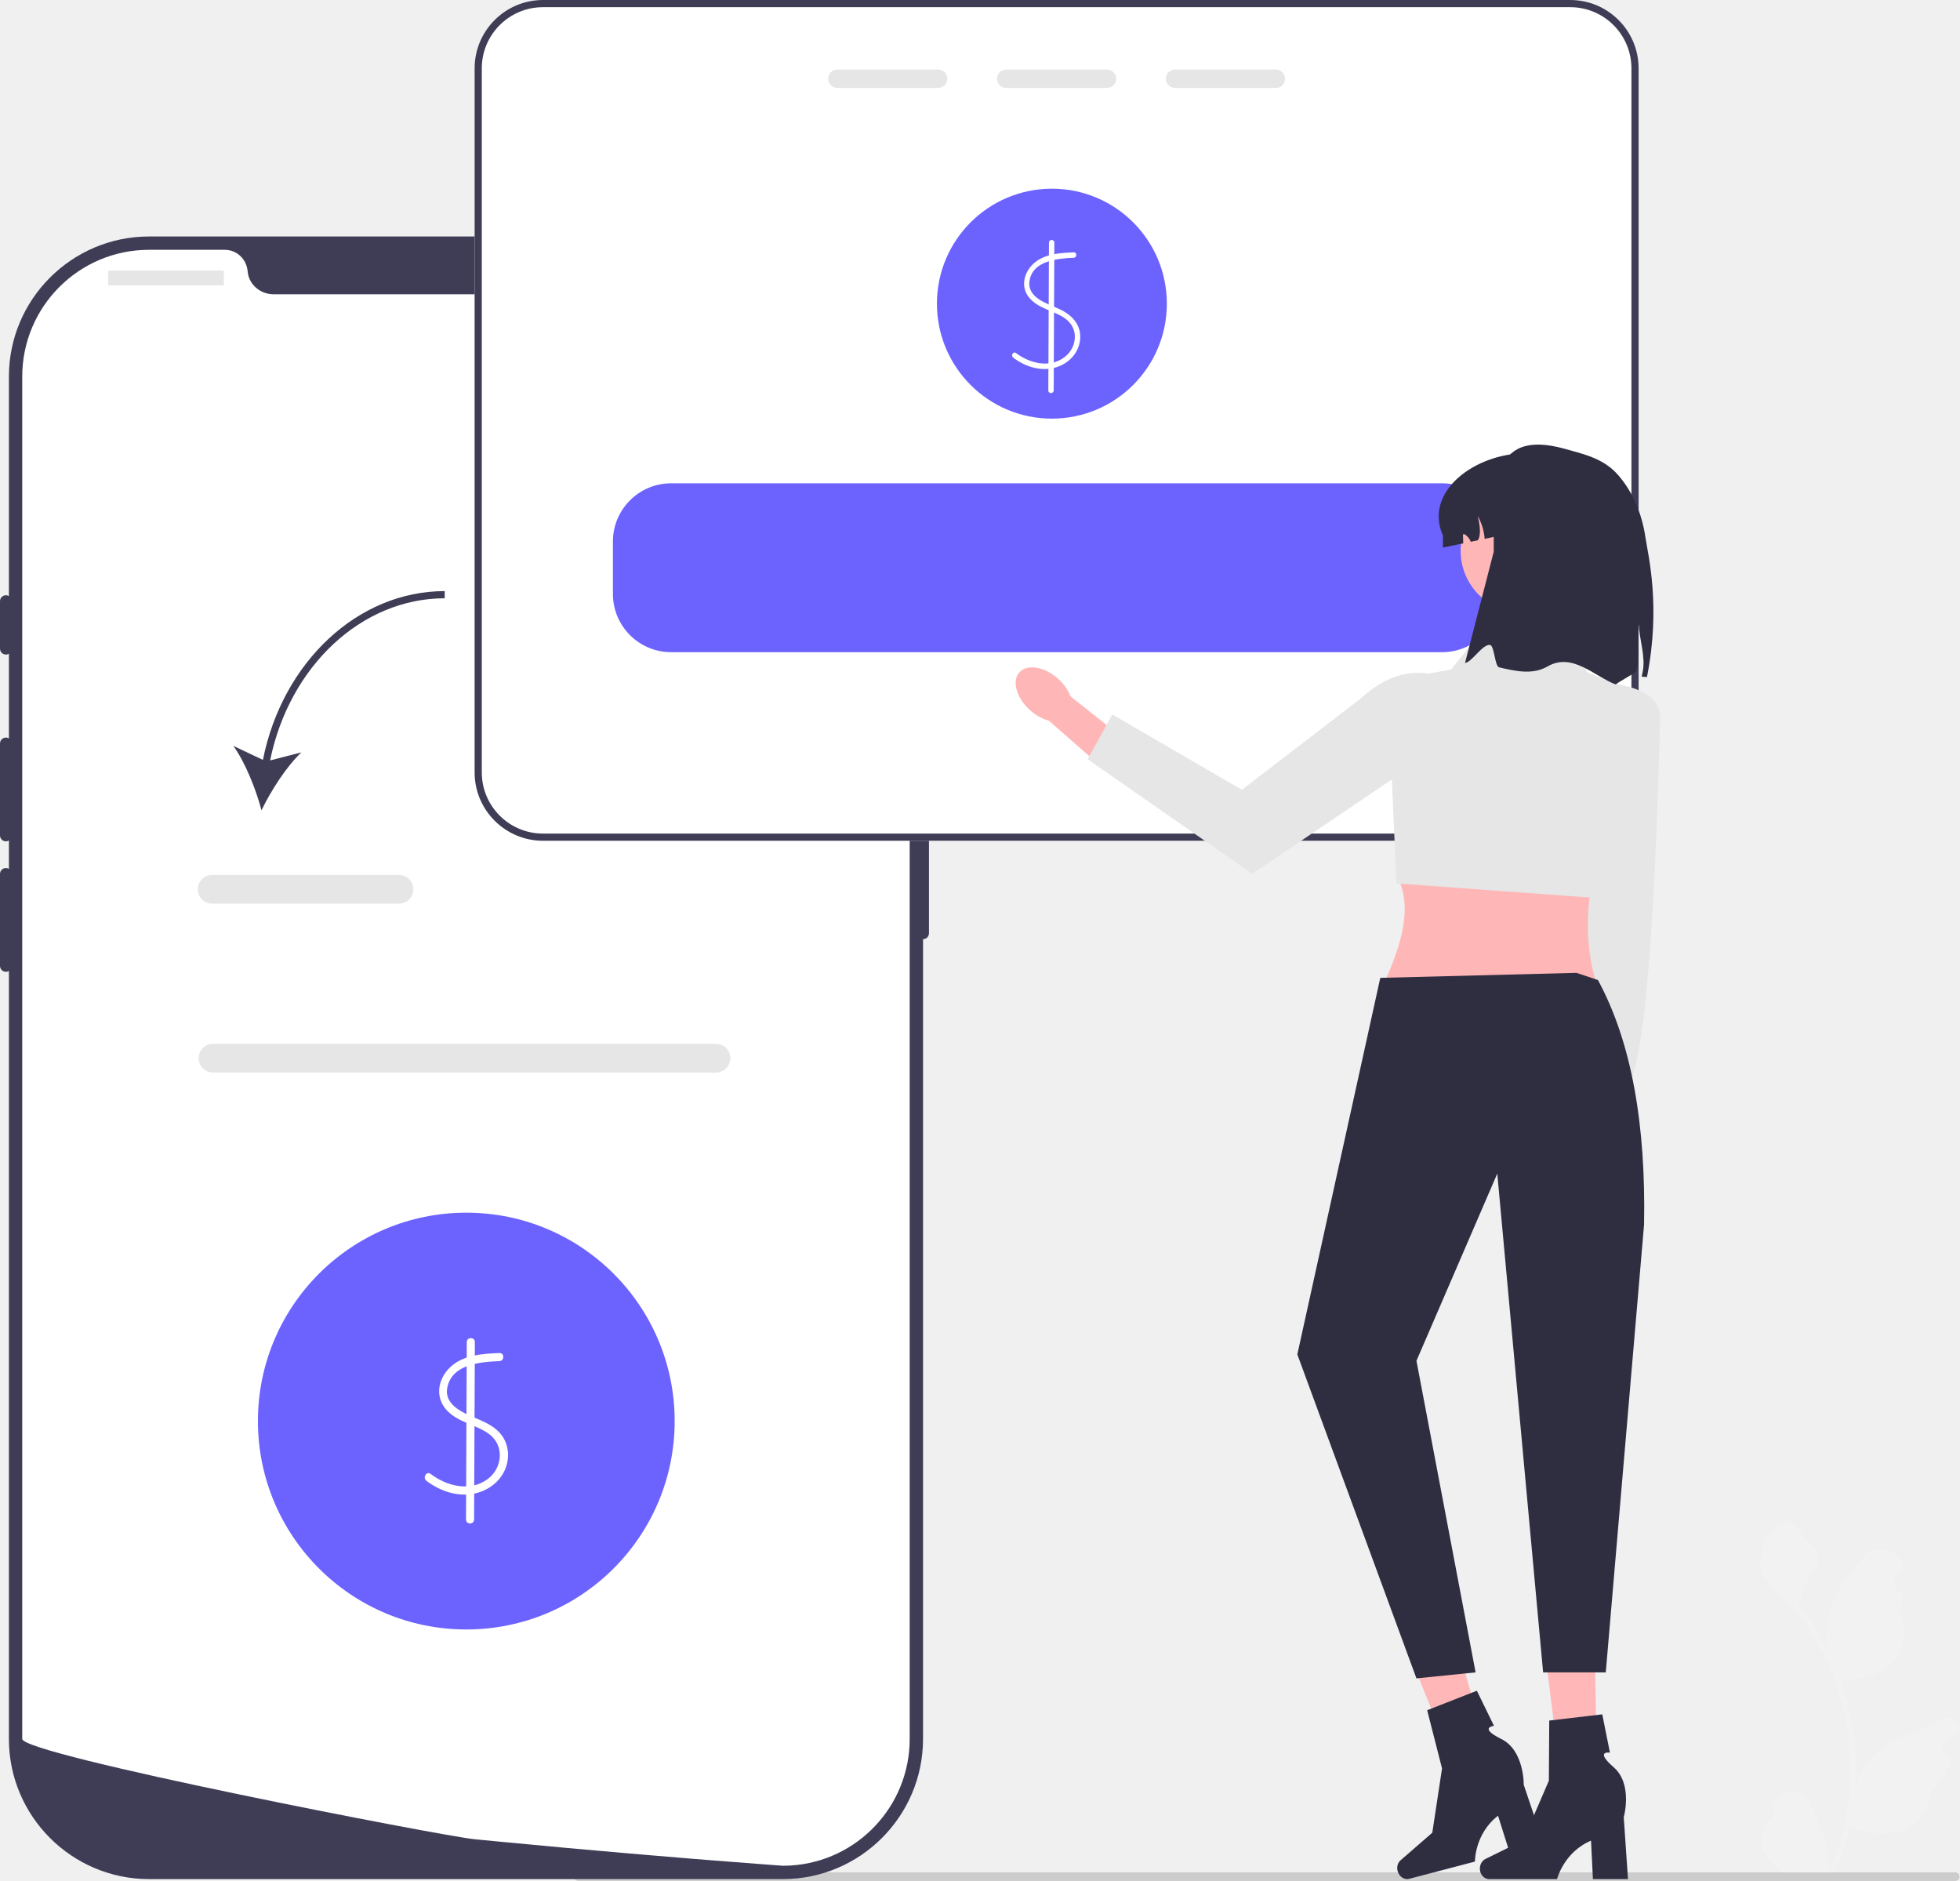
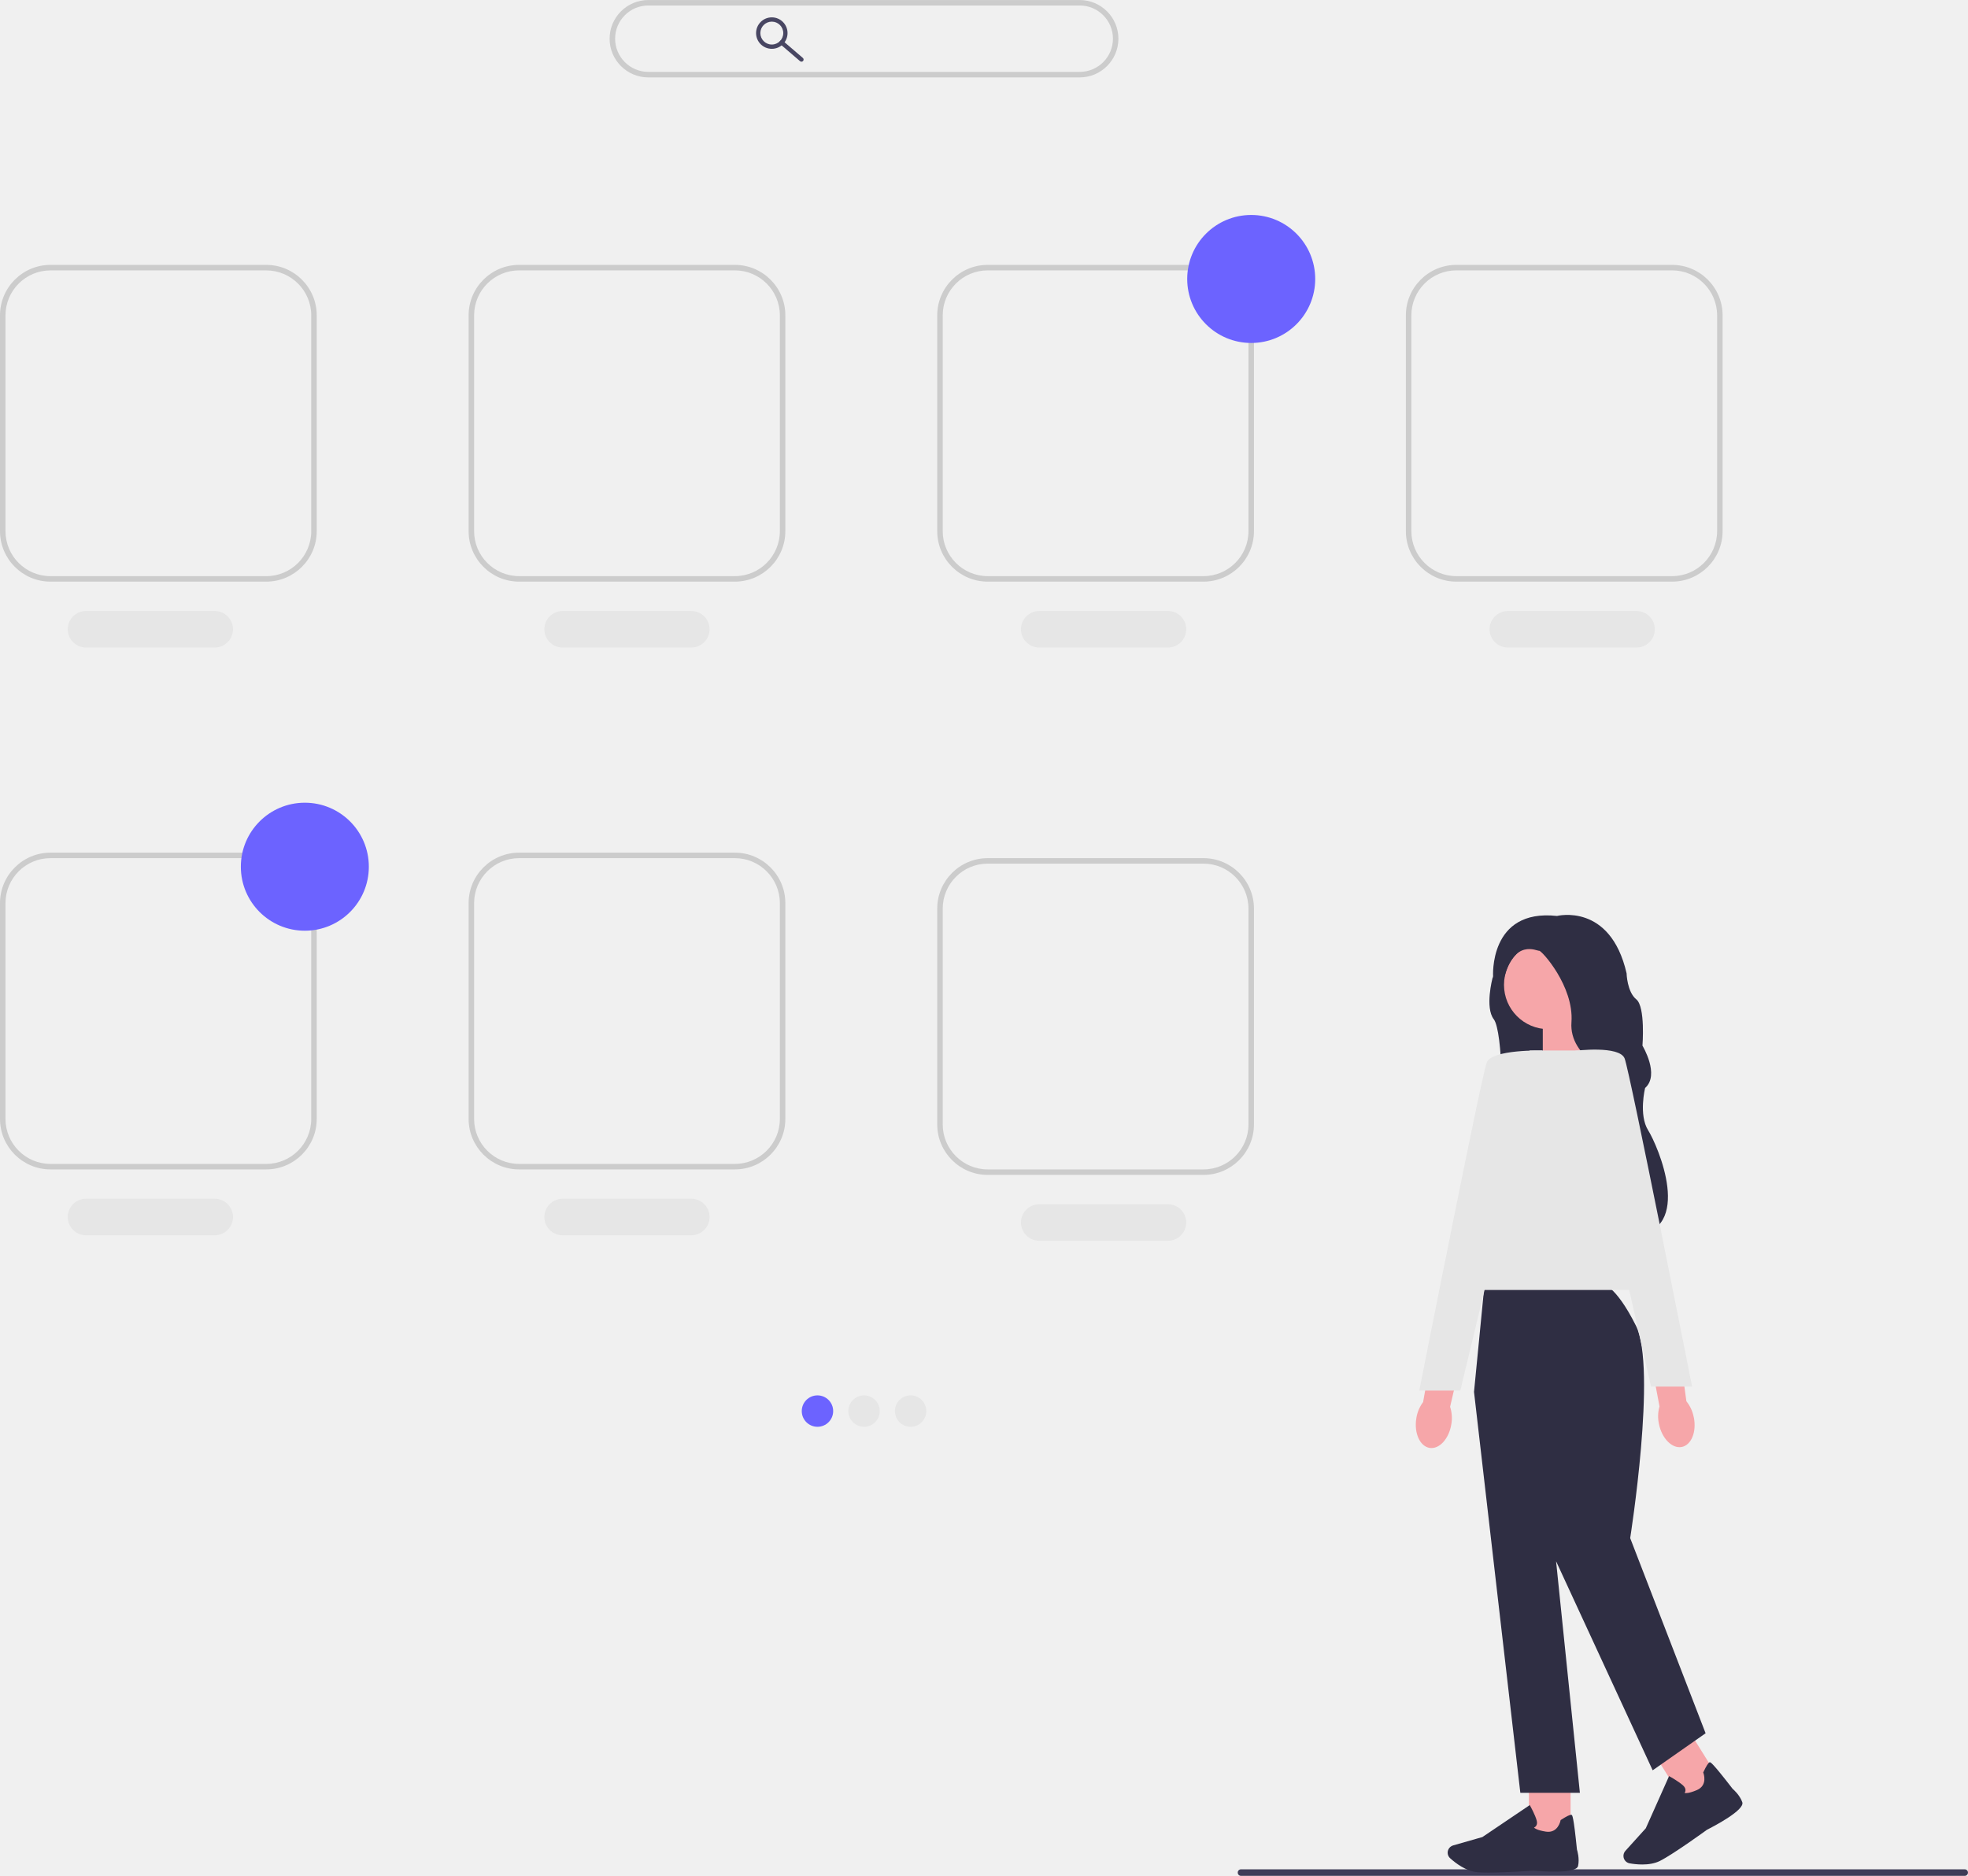
- <svg xmlns="http://www.w3.org/2000/svg" width="545.563" height="523.501" viewBox="0 0 545.563 523.501">
-   <path d="M491.304,507.168c2.066,.129,3.208-2.437,1.645-3.933l-.155-.618c.02-.05,.041-.099,.062-.148,2.089-4.982,9.17-4.947,11.241,.042,1.839,4.428,4.179,8.864,4.756,13.546,.258,2.067,.142,4.172-.316,6.2,4.308-9.411,6.575-19.687,6.575-30.021,0-2.597-.142-5.193-.433-7.783-.239-2.119-.568-4.224-.995-6.31-2.306-11.277-7.299-22.018-14.5-30.99-3.462-1.892-6.349-4.851-8.093-8.397-.626-1.279-1.117-2.655-1.35-4.056,.394,.052,1.486-5.949,1.188-6.317,.549-.833,1.532-1.247,2.131-2.06,2.982-4.043,7.091-3.337,9.236,2.157,4.582,2.313,4.627,6.148,1.815,9.837-1.789,2.347-2.035,5.522-3.604,8.035,.162,.207,.329,.407,.491,.614,2.961,3.798,5.522,7.88,7.681,12.169-.61-4.766,.291-10.508,1.826-14.21,1.748-4.217,5.025-7.769,7.91-11.415,3.466-4.379,10.573-2.468,11.184,3.083,.006,.054,.012,.107,.017,.161-.429,.242-.848,.499-1.259,.77-2.339,1.547-1.531,5.174,1.241,5.602l.063,.01c-.155,1.544-.42,3.074-.807,4.579,3.702,14.316-4.29,19.53-15.701,19.764-.252,.129-.497,.258-.749,.381,1.156,3.255,2.08,6.594,2.764,9.979,.614,2.99,1.04,6.013,1.279,9.049,.297,3.83,.271,7.68-.052,11.503l.019-.136c.82-4.211,3.107-8.145,6.427-10.87,4.946-4.063,11.933-5.559,17.268-8.824,2.568-1.572,5.859,.459,5.411,3.437l-.022,.143c-.794,.323-1.569,.698-2.319,1.117-.429,.242-.848,.499-1.259,.77-2.339,1.547-1.531,5.174,1.241,5.602l.063,.01c.045,.006,.084,.013,.129,.019-1.363,3.236-3.262,6.239-5.639,8.829-2.315,12.497-12.256,13.683-22.89,10.044h-.006c-1.163,5.064-2.861,10.011-5.044,14.726h-18.02c-.065-.2-.123-.407-.181-.607,1.666,.103,3.346,.006,4.986-.297-1.337-1.641-2.674-3.294-4.011-4.935-.032-.032-.058-.065-.084-.097-.678-.84-1.363-1.673-2.041-2.512l-0-.001c-.042-2.578,.267-5.147,.879-7.64l.001-0Z" fill="#f2f2f2" />
-   <path d="M159.753,522.311c0,.66,.53,1.19,1.19,1.19h383.29c.66,0,1.19-.53,1.19-1.19,0-.66-.53-1.19-1.19-1.19H160.943c-.66,0-1.19,.53-1.19,1.19Z" fill="#ccc" />
+ <svg xmlns="http://www.w3.org/2000/svg" width="716.79" height="683.19" viewBox="0 0 716.79 683.19">
+   <path d="m450.81,682c0,.66.53,1.19,1.19,1.19h263.59c.66,0,1.19-.53,1.19-1.19s-.53-1.19-1.19-1.19h-263.59c-.66,0-1.19.53-1.19,1.19Z" fill="#3f3d58" />
  <g>
-     <path d="M217.914,522.994H41.489c-21.512,0-39.013-17.501-39.013-39.014V104.831c0-21.512,17.501-39.013,39.013-39.013H217.914c21.512,0,39.013,17.501,39.013,39.013V483.98c0,21.512-17.501,39.014-39.013,39.014Z" fill="#3f3d56" />
-     <path d="M256.927,205.281c-.91,0-1.65,.74-1.65,1.65v52.815c0,.91,.74,1.65,1.65,1.65s1.65-.74,1.65-1.65v-52.815c0-.91-.74-1.65-1.65-1.65Z" fill="#3f3d56" />
-     <path d="M253.213,104.831V483.973c0,18.724-14.573,34.041-33.001,35.229h-.008c-.272,.017-.545,.033-.825,.041-.487,.025-.974,.033-1.469,.033,0,0-1.816-.132-5.133-.38-3.35-.248-8.227-.619-14.309-1.106-1.824-.14-3.747-.297-5.777-.462-4.044-.33-8.483-.693-13.245-1.106-1.898-.157-3.862-.33-5.867-.503-10.249-.883-21.728-1.915-33.834-3.086-2.047-.19-4.11-.388-6.189-.594-.545-.058-1.098-.107-1.65-.165-8.632-.85-125.716-23.478-125.716-27.901V104.831c0-19.5,15.803-35.303,35.303-35.303h21.076c3.367,0,6.074,2.624,6.363,5.983,.025,.223,.05,.446,.091,.668,.611,3.375,3.705,5.727,7.138,5.727h107.082c3.433,0,6.528-2.352,7.138-5.727,.041-.223,.066-.446,.091-.668,.289-3.359,2.996-5.983,6.362-5.983h21.076c19.5,0,35.303,15.803,35.303,35.303Z" fill="#fff" />
-     <path d="M1.65,165.67c-.91,0-1.65,.74-1.65,1.65v13.204c0,.91,.74,1.65,1.65,1.65s1.65-.74,1.65-1.65v-13.204c0-.91-.74-1.65-1.65-1.65Z" fill="#3f3d56" />
-     <path d="M1.65,205.281c-.91,0-1.65,.74-1.65,1.65v25.582c0,.91,.74,1.65,1.65,1.65s1.65-.74,1.65-1.65v-25.582c0-.91-.74-1.65-1.65-1.65Z" fill="#3f3d56" />
-     <path d="M1.65,241.591c-.91,0-1.65,.74-1.65,1.65v25.582c0,.91,.74,1.65,1.65,1.65s1.65-.74,1.65-1.65v-25.582c0-.91-.74-1.65-1.65-1.65Z" fill="#3f3d56" />
-     <rect x="30.121" y="75.308" width="32.184" height="4.126" rx=".31" ry=".31" fill="#e6e6e6" />
-     <circle cx="202.049" cy="76.133" r="3.301" fill="#e6e6e6" />
-     <circle cx="211.127" cy="76.133" r="3.301" fill="#e6e6e6" />
-     <circle cx="220.204" cy="76.133" r="3.301" fill="#e6e6e6" />
+     <path d="m546.64,348.65l-3.05,7.63s-2.81,10.68.48,14.94,4.02,36.87.49,39.28c-3.54,2.41,44.82-22.33,44.82-22.33,0,0-18.88-43.78-19.2-43.94s-12.69-4.02-12.69-4.02l-10.84,8.43Z" fill="#2f2e43" />
+     <polygon points="578.12 386.36 561.92 391.69 561.92 368.37 576.62 368.37 578.12 386.36" fill="#f6a6a9" />
+     <path id="uuid-48393ca6-ae17-4485-8fd8-05ea309d195e-245" d="m528.6,518.76c-.88,5.34-4.44,9.17-7.96,8.56-3.52-.62-5.66-5.45-4.78-10.79.32-2.14,1.17-4.16,2.47-5.9l4.02-22.59,10.93,2.29-5.12,22.02c.67,2.08.83,4.28.44,6.41,0,0,0,0,0,0Z" fill="#f6a6a9" />
+     <rect x="556.86" y="647.44" width="15.18" height="21.53" fill="#f6a6a9" />
+     <path d="m542.08,682c-1.6,0-3.02-.04-4.09-.14-4.03-.37-7.88-3.34-9.81-5.08-.87-.78-1.15-2.03-.69-3.1h0c.32-.77.97-1.35,1.78-1.58l10.65-3.04,17.25-11.64.19.34c.07.13,1.77,3.18,2.33,5.24.22.78.16,1.44-.17,1.94-.23.35-.54.55-.8.67.31.33,1.29.99,4.3,1.47,4.4.7,5.32-3.86,5.36-4.05l.03-.15.13-.08c2.09-1.35,3.38-1.96,3.83-1.83.28.08.74.22,1.99,12.64.13.39,1,3.25.41,5.98-.65,2.97-13.63,1.95-16.23,1.71-.07,0-9.8.7-16.46.7Z" fill="#2f2e43" />
+     <rect x="606.91" y="632.91" width="15.18" height="21.53" transform="translate(-247.53 422.68) rotate(-31.95)" fill="#f6a6a9" />
+     <path d="m598.14,679.05c-1.78,0-3.42-.21-4.58-.42-1.15-.2-2.04-1.11-2.23-2.26h0c-.13-.83.11-1.66.67-2.28l7.43-8.22,8.48-19,.35.19c.13.07,3.18,1.76,4.75,3.21.6.55.9,1.14.88,1.74,0,.42-.17.76-.32.99.44.11,1.62.16,4.43-1.03,4.1-1.73,2.48-6.09,2.4-6.28l-.06-.14.07-.14c1.06-2.25,1.83-3.46,2.28-3.58.28-.08.75-.2,8.38,9.67.31.26,2.57,2.22,3.51,4.86,1.02,2.87-10.54,8.87-12.86,10.04-.07.06-12.17,8.85-17.13,11.35-1.97.99-4.3,1.3-6.43,1.3Z" fill="#2f2e43" />
+     <path d="m583.21,467.41h-42.48l-3.86,39.52,16.87,146.02h21.69l-8.67-84.34,35.18,76.14,19.28-13.49-27.47-71.08s9.81-61.93,2.1-77.35c-7.71-15.42-12.63-15.42-12.63-15.42Z" fill="#2f2e43" />
+     <polygon points="604.34 469.82 530.6 469.82 557.11 382.59 586.51 382.59 604.34 469.82" fill="#e6e6e6" />
+     <path d="m561.75,382.6s-18.31-.48-20.24,4.34c-1.93,4.82-24.58,119.52-24.58,119.52h14.94l29.88-123.86Z" fill="#e6e6e6" />
+     <circle cx="563.93" cy="358.68" r="16.14" fill="#f6a6a9" />
+     <path d="m567.06,333.6s19.44-4.98,25.38,20.88c0,0,.16,6.75,3.53,9.48,3.37,2.73,2.25,16.87,2.25,16.87,0,0,6.43,10.6.96,15.42,0,0-2.41,9.8,1.12,15.42,3.53,5.62,16.87,36.55-5.3,38.43,0,0-11.24-6.79-5.94-27.03,5.3-20.24-.64-31.42-.64-31.42,0,0-17.03-6.17-16.06-19.35.96-13.17-10.92-26.18-11.73-26.02s-9.16-4.66-12.85,10.12l-3.96-.67s-1.66-24.87,23.24-22.14Z" fill="#2f2e43" />
+     <g>
+       <path id="uuid-5634515f-d760-4925-b0a8-442b9e09929d-246" d="m616.92,516.16c1.08,5.31-.89,10.15-4.4,10.83-3.51.67-7.22-3.08-8.3-8.39-.46-2.11-.39-4.31.21-6.39l-4.27-22.54,11.03-1.74,3.03,22.41c1.37,1.71,2.29,3.71,2.69,5.84,0,0,0,0,0,0Z" fill="#f6a6a9" />
+       <path d="m573.66,382.7s16.13-2.04,18.06,2.78c1.93,4.82,24.58,119.52,24.58,119.52h-14.94s-27.69-122.29-27.69-122.29Z" fill="#e6e6e6" />
+     </g>
  </g>
-   <path d="M199.289,298.516H59.289c-2.206,0-4-1.794-4-4s1.794-4,4-4H199.289c2.206,0,4,1.794,4,4s-1.794,4-4,4Z" fill="#e6e6e6" />
-   <circle cx="129.791" cy="395.516" r="58" fill="#6c63ff" />
-   <path d="M139.009,376.578c-4.895,.201-10.429,.537-14.046,4.293-3.143,3.263-3.832,8.105-.645,11.589,3.196,3.493,8.165,3.965,11.848,6.69,4.326,3.2,3.692,9.529-.494,12.562-4.936,3.576-11.309,1.909-15.822-1.494-1.156-.872-2.279,1.081-1.136,1.943,4.043,3.048,9.319,4.745,14.317,3.287,4.511-1.316,8.009-4.995,8.364-9.78,.17-2.284-.48-4.601-1.9-6.404-1.499-1.903-3.658-3.074-5.841-4.027-3.757-1.641-10.227-3.763-9.134-9.104,1.324-6.474,9.204-7.087,14.487-7.304,1.443-.059,1.45-2.31,0-2.25h0Z" fill="#fff" />
-   <path d="M129.928,373.516l-.216,49.393c-.006,1.448,2.244,1.45,2.25,0l.216-49.393c.006-1.448-2.244-1.45-2.25,0h0Z" fill="#fff" />
-   <path d="M437.086,0H151.126c-10.49,0-19.02,8.53-19.02,19.02V214.98c0,10.49,8.53,19.02,19.02,19.02H437.086c10.49,0,19.02-8.53,19.02-19.02V19.02c0-10.49-8.53-19.02-19.02-19.02Z" fill="#fff" />
-   <circle cx="292.791" cy="84.516" r="32" fill="#6c63ff" />
-   <path d="M298.861,70.236c-3.961,.163-8.42,.414-11.417,3.362-2.482,2.442-3.35,6.243-1.069,9.118,2.401,3.027,6.395,3.601,9.53,5.536,1.948,1.202,3.239,3.024,3.281,5.364,.039,2.191-.972,4.239-2.663,5.612-4.148,3.37-9.805,1.975-13.729-.972-.772-.58-1.521,.722-.757,1.295,3.25,2.441,7.435,3.858,11.479,2.808,3.723-.967,6.721-3.895,7.125-7.808,.425-4.124-2.283-6.932-5.794-8.544-3.21-1.473-8.839-3.042-8.308-7.616,.675-5.817,7.795-6.469,12.323-6.655,.962-.04,.967-1.54,0-1.5h0Z" fill="#fff" />
-   <path d="M291.977,67.516l-.18,41.158c-.004,.965,1.496,.967,1.5,0l.18-41.158c.004-.965-1.496-.967-1.5,0h0Z" fill="#fff" />
-   <path d="M437.086,0H151.126c-10.49,0-19.02,8.53-19.02,19.02V214.98c0,10.49,8.53,19.02,19.02,19.02H437.086c10.49,0,19.02-8.53,19.02-19.02V19.02c0-10.49-8.53-19.02-19.02-19.02Zm17.02,214.98c0,9.39-7.63,17.02-17.02,17.02H151.126c-9.39,0-17.02-7.63-17.02-17.02V19.02c0-9.39,7.63-17.02,17.02-17.02H437.086c9.39,0,17.02,7.63,17.02,17.02V214.98Z" fill="#3f3d56" />
+   <path d="m96.98,211.83H18.38c-10.13,0-18.38-8.24-18.38-18.38v-78.6c0-10.13,8.24-18.38,18.38-18.38h78.6c10.13,0,18.38,8.24,18.38,18.38v78.6c0,10.13-8.24,18.38-18.38,18.38ZM18.38,98.48c-9.03,0-16.38,7.35-16.38,16.38v78.6c0,9.03,7.35,16.38,16.38,16.38h78.6c9.03,0,16.38-7.35,16.38-16.38v-78.6c0-9.03-7.35-16.38-16.38-16.38H18.38Z" fill="#ccc" />
+   <path d="m267.66,211.83h-78.6c-10.13,0-18.38-8.24-18.38-18.38v-78.6c0-10.13,8.24-18.38,18.38-18.38h78.6c10.13,0,18.38,8.24,18.38,18.38v78.6c0,10.13-8.24,18.38-18.38,18.38Zm-78.6-113.36c-9.03,0-16.38,7.35-16.38,16.38v78.6c0,9.03,7.35,16.38,16.38,16.38h78.6c9.03,0,16.38-7.35,16.38-16.38v-78.6c0-9.03-7.35-16.38-16.38-16.38h-78.6Z" fill="#ccc" />
+   <path d="m267.66,425.9h-78.6c-10.13,0-18.38-8.24-18.38-18.38v-78.6c0-10.13,8.24-18.38,18.38-18.38h78.6c10.13,0,18.38,8.24,18.38,18.38v78.6c0,10.13-8.24,18.38-18.38,18.38Zm-78.6-113.36c-9.03,0-16.38,7.35-16.38,16.38v78.6c0,9.03,7.35,16.38,16.38,16.38h78.6c9.03,0,16.38-7.35,16.38-16.38v-78.6c0-9.03-7.35-16.38-16.38-16.38h-78.6Z" fill="#ccc" />
+   <path d="m96.98,425.9H18.38c-10.13,0-18.38-8.24-18.38-18.38v-78.6c0-10.13,8.24-18.38,18.38-18.38h78.6c10.13,0,18.38,8.24,18.38,18.38v78.6c0,10.13-8.24,18.38-18.38,18.38Zm-78.6-113.36c-9.03,0-16.38,7.35-16.38,16.38v78.6c0,9.03,7.35,16.38,16.38,16.38h78.6c9.03,0,16.38-7.35,16.38-16.38v-78.6c0-9.03-7.35-16.38-16.38-16.38H18.38Z" fill="#ccc" />
+   <circle cx="111.03" cy="315.66" r="23.31" fill="#6c63ff" />
+   <path d="m438.34,211.83h-78.6c-10.13,0-18.38-8.24-18.38-18.38v-78.6c0-10.13,8.24-18.38,18.38-18.38h78.6c10.13,0,18.38,8.24,18.38,18.38v78.6c0,10.13-8.24,18.38-18.38,18.38Zm-78.6-113.36c-9.03,0-16.38,7.35-16.38,16.38v78.6c0,9.03,7.35,16.38,16.38,16.38h78.6c9.03,0,16.38-7.35,16.38-16.38v-78.6c0-9.03-7.35-16.38-16.38-16.38h-78.6Z" fill="#ccc" />
+   <circle cx="455.72" cy="101.6" r="23.31" fill="#6c63ff" />
+   <path d="m78.21,235.83H31.32c-3.67,0-6.65-2.98-6.65-6.65s2.98-6.65,6.65-6.65h46.89c3.67,0,6.65,2.98,6.65,6.65s-2.98,6.65-6.65,6.65Z" fill="#e6e6e6" />
+   <path d="m251.8,235.83h-46.89c-3.67,0-6.65-2.98-6.65-6.65s2.98-6.65,6.65-6.65h46.89c3.67,0,6.65,2.98,6.65,6.65s-2.98,6.65-6.65,6.65Z" fill="#e6e6e6" />
+   <path d="m425.4,235.83h-46.89c-3.67,0-6.65-2.98-6.65-6.65s2.98-6.65,6.65-6.65h46.89c3.67,0,6.65,2.98,6.65,6.65s-2.98,6.65-6.65,6.65Z" fill="#e6e6e6" />
+   <path d="m438.34,427.9h-78.6c-10.13,0-18.38-8.24-18.38-18.38v-78.6c0-10.13,8.24-18.38,18.38-18.38h78.6c10.13,0,18.38,8.24,18.38,18.38v78.6c0,10.13-8.24,18.38-18.38,18.38Zm-78.6-113.36c-9.03,0-16.38,7.35-16.38,16.38v78.6c0,9.03,7.35,16.38,16.38,16.38h78.6c9.03,0,16.38-7.35,16.38-16.38v-78.6c0-9.03-7.35-16.38-16.38-16.38h-78.6Z" fill="#ccc" />
+   <path d="m425.4,451.89h-46.89c-3.67,0-6.65-2.98-6.65-6.65s2.98-6.65,6.65-6.65h46.89c3.67,0,6.65,2.98,6.65,6.65s-2.98,6.65-6.65,6.65Z" fill="#e6e6e6" />
+   <path d="m609.03,211.83h-78.6c-10.13,0-18.38-8.24-18.38-18.38v-78.6c0-10.13,8.24-18.38,18.38-18.38h78.6c10.13,0,18.38,8.24,18.38,18.38v78.6c0,10.13-8.24,18.38-18.38,18.38Zm-78.6-113.36c-9.03,0-16.38,7.35-16.38,16.38v78.6c0,9.03,7.35,16.38,16.38,16.38h78.6c9.03,0,16.38-7.35,16.38-16.38v-78.6c0-9.03-7.35-16.38-16.38-16.38h-78.6Z" fill="#ccc" />
+   <path d="m596.08,235.83h-46.89c-3.67,0-6.65-2.98-6.65-6.65s2.98-6.65,6.65-6.65h46.89c3.67,0,6.65,2.98,6.65,6.65s-2.98,6.65-6.65,6.65Z" fill="#e6e6e6" />
+   <path d="m78.21,449.89H31.32c-3.67,0-6.65-2.98-6.65-6.65s2.98-6.65,6.65-6.65h46.89c3.67,0,6.65,2.98,6.65,6.65s-2.98,6.65-6.65,6.65Z" fill="#e6e6e6" />
+   <path d="m251.8,449.89h-46.89c-3.67,0-6.65-2.98-6.65-6.65s2.98-6.65,6.65-6.65h46.89c3.67,0,6.65,2.98,6.65,6.65s-2.98,6.65-6.65,6.65Z" fill="#e6e6e6" />
  <g>
-     <path d="M261.136,19.35h-28.06c-1.41,0-2.56,1.15-2.56,2.56,0,1.42,1.15,2.57,2.56,2.57h28.06c1.41,0,2.56-1.15,2.56-2.57,0-1.41-1.15-2.56-2.56-2.56Z" fill="#e6e6e6" />
-     <path d="M308.136,19.35h-28.06c-1.41,0-2.56,1.15-2.56,2.56,0,1.42,1.15,2.57,2.56,2.57h28.06c1.41,0,2.56-1.15,2.56-2.57,0-1.41-1.15-2.56-2.56-2.56Z" fill="#e6e6e6" />
-     <path d="M355.136,19.35h-28.06c-1.41,0-2.56,1.15-2.56,2.56,0,1.42,1.15,2.57,2.56,2.57h28.06c1.41,0,2.56-1.15,2.56-2.57,0-1.41-1.15-2.56-2.56-2.56Z" fill="#e6e6e6" />
+     <circle cx="297.74" cy="513.92" r="5.72" fill="#6c63ff" />
+     <circle cx="314.7" cy="513.92" r="5.72" fill="#e6e6e6" />
+     <circle cx="331.66" cy="513.92" r="5.72" fill="#e6e6e6" />
  </g>
-   <path d="M401.416,134.516H186.796c-8.93,0-16.19,7.26-16.19,16.19v14.62c0,8.93,7.26,16.19,16.19,16.19h214.62c8.93,0,16.19-7.26,16.19-16.19v-14.62c0-8.93-7.26-16.19-16.19-16.19Z" fill="#6c63ff" />
-   <path d="M73.179,211.492l-8.23-3.899c3.376,4.711,6.284,12.068,7.841,17.922,2.637-5.453,6.887-12.126,11.094-16.112l-8.698,2.238c5.36-26.268,25.519-45.126,48.604-45.126v-2c-24.113,0-45.139,19.648-50.611,46.976Z" fill="#3f3d56" />
-   <path d="M111.058,251.516H59.058c-2.206,0-4-1.794-4-4s1.794-4,4-4h52c2.206,0,4,1.794,4,4s-1.794,4-4,4Z" fill="#e6e6e6" />
+   <path d="m393.26,28.19h-157.14c-7.77,0-14.09-6.32-14.09-14.09s6.32-14.09,14.09-14.09h157.14c7.77,0,14.09,6.32,14.09,14.09s-6.32,14.09-14.09,14.09ZM236.13,2c-6.67,0-12.09,5.43-12.09,12.09s5.43,12.09,12.09,12.09h157.14c6.67,0,12.09-5.43,12.09-12.09s-5.43-12.09-12.09-12.09h-157.14Z" fill="#ccc" />
  <g>
-     <polygon points="456.979 238.488 456.454 279.327 446.293 315.732 438.17 312.702 441.776 279.333 441.302 234.176 456.979 238.488" fill="#ffb6b6" />
-     <ellipse cx="440.63" cy="320.578" rx="9.634" ry="5.72" transform="translate(46.30757 696.6564) rotate(-79.68097)" fill="#ffb6b6" />
-     <path d="M444.648,189.861s17.407,.24,17.392,9.487c-.008,5.221-1.129,52.623-4.25,81.42-2.406,22.207-7,28-7,28l-11-25,4.857-93.906Z" fill="#e6e6e6" />
-     <path d="M444.201,273.299h-58.788c4.927-10.995,7.957-21.467,3.221-29.796l55.566-3.221c-2.777,11.244-3.116,22.28,0,33.018Z" fill="#ffb6b6" />
-     <path d="M436.953,175.856l-23.354-1.611-9.664,12.08-4.899,.891c-7.344,1.335-12.573,7.889-12.245,15.346l1.906,43.313,55.821,4.07,13.374-56.402-16.106-6.412-4.832-11.274Z" fill="#e6e6e6" />
-     <g>
-       <path d="M294.531,188.922c1.657,1.491,2.84,3.232,3.465,4.921l16.681,13.203-6.515,7.754-16.22-14.228c-1.745-.443-3.601-1.436-5.258-2.927-3.785-3.405-5.097-8.118-2.93-10.527,2.167-2.409,6.992-1.601,10.777,1.804h0Z" fill="#ffb6b6" />
-       <path d="M412.468,200.037v0l-63.916,43.159-45.817-31.884,6.879-12.46,36.06,20.957,33.255-25.534c11.842-11.123,26.684-8.967,33.539,5.762Z" fill="#e6e6e6" />
-     </g>
-     <circle cx="423.891" cy="153.302" r="17.326" fill="#ffb6b6" />
-     <path d="M447.441,149.046v3.36l-19.54-5.5-14.65,3.07c-.17-2.23-.83-4.42-1.93-6.36,.765,3.112,.851,5.519,.04,6.76l-1.97,.41c-.32-.87-.94-1.63-1.75-2.09-.08-.05-.18-.09-.27-.06-.14,.05-.15,.23-.15,.37,.02,.74,.04,1.48,.07,2.22l-5.66,1.18v-3.36c-5.43-12.218,8.882-22.79,22.91-22.9,6.33-.05,12.05,2.56,16.2,6.7,4.14,4.15,6.7,9.87,6.7,16.2Z" fill="#2f2e41" />
-     <path d="M458.433,188.444l-1.476-.122c.105-.483,.21-.959,.306-1.441,.818-4.05-.982-9.205-1.115-13.095-.694,4.111,.493,9.168-.736,13.071-.137,.434-5.476,3.232-5.623,3.66-5.909-2.161-12.063-9.066-19.032-5.033-4.121,2.385-8.824,1.34-13.503,.248-1.158-.27-1.319-5.99-2.466-6.215-2.053-.402-5.068,4.797-7,5l8-31c0-16.864-1.562-34.557,19.8-28.594,5.373,1.5,10.69,2.675,14.656,7.11,3.965,4.44,6.789,10.646,7.789,17.713,.603,4.263,4.367,18.739,.397,38.7Z" fill="#2f2e41" />
-     <g>
-       <polygon points="444.638 500.18 435.102 500.405 429.786 457.561 443.859 457.228 444.638 500.18" fill="#ffb7b7" />
-       <path d="M411.919,520.077h0c0,1.611,1.143,2.917,2.554,2.917h18.929s1.863-7.488,9.458-10.71l.524,10.71h9.765l-1.183-17.222s2.612-9.214-2.813-13.924c-5.425-4.71-1.031-4.054-1.031-4.054l-2.134-10.659-14.756,1.735-.108,16.732-7.161,16.608-10.503,5.188c-.935,.462-1.54,1.514-1.54,2.677l-0,0Z" fill="#2f2e41" />
-     </g>
-     <g>
-       <polygon points="415.624 493.198 406.457 495.836 390.443 455.743 403.972 451.85 415.624 493.198" fill="#ffb7b7" />
-       <path d="M389.025,520.746h0c.409,1.558,1.846,2.531,3.21,2.174l18.31-4.803s-.098-7.716,6.43-12.76l3.225,10.227,9.445-2.478-5.515-16.358s.189-9.575-6.254-12.754c-6.443-3.179-2.026-3.66-2.026-3.66l-4.769-9.769-13.833,5.423,4.141,16.212-2.712,17.882-8.843,7.684c-.787,.684-1.105,1.855-.81,2.981l-0,0Z" fill="#2f2e41" />
-     </g>
-     <path d="M438.791,270.768l6,2c9.381,17.326,13.358,40.334,12.831,68.078l-10.658,124.611h-17.437l-12.76-138.822-22.5,52.105,16.462,86.717-16.462,1.678-33.158-90.172,23.092-104.802,54.589-1.395Z" fill="#2f2e41" />
+     <path d="m281.11,17.78c-3.16,0-5.73-2.57-5.73-5.73s2.57-5.73,5.73-5.73,5.73,2.57,5.73,5.73-2.57,5.73-5.73,5.73Zm0-9.9c-2.3,0-4.17,1.87-4.17,4.17s1.87,4.17,4.17,4.17,4.17-1.87,4.17-4.17-1.87-4.17-4.17-4.17Z" fill="#484662" />
+     <path d="m291.91,22.47c-.18,0-.36-.06-.51-.19l-7.24-6.21c-.33-.28-.36-.77-.08-1.1.28-.33.77-.36,1.1-.08l7.24,6.21c.33.28.36.77.08,1.1-.15.18-.37.27-.59.27Z" fill="#484662" />
  </g>
</svg>
